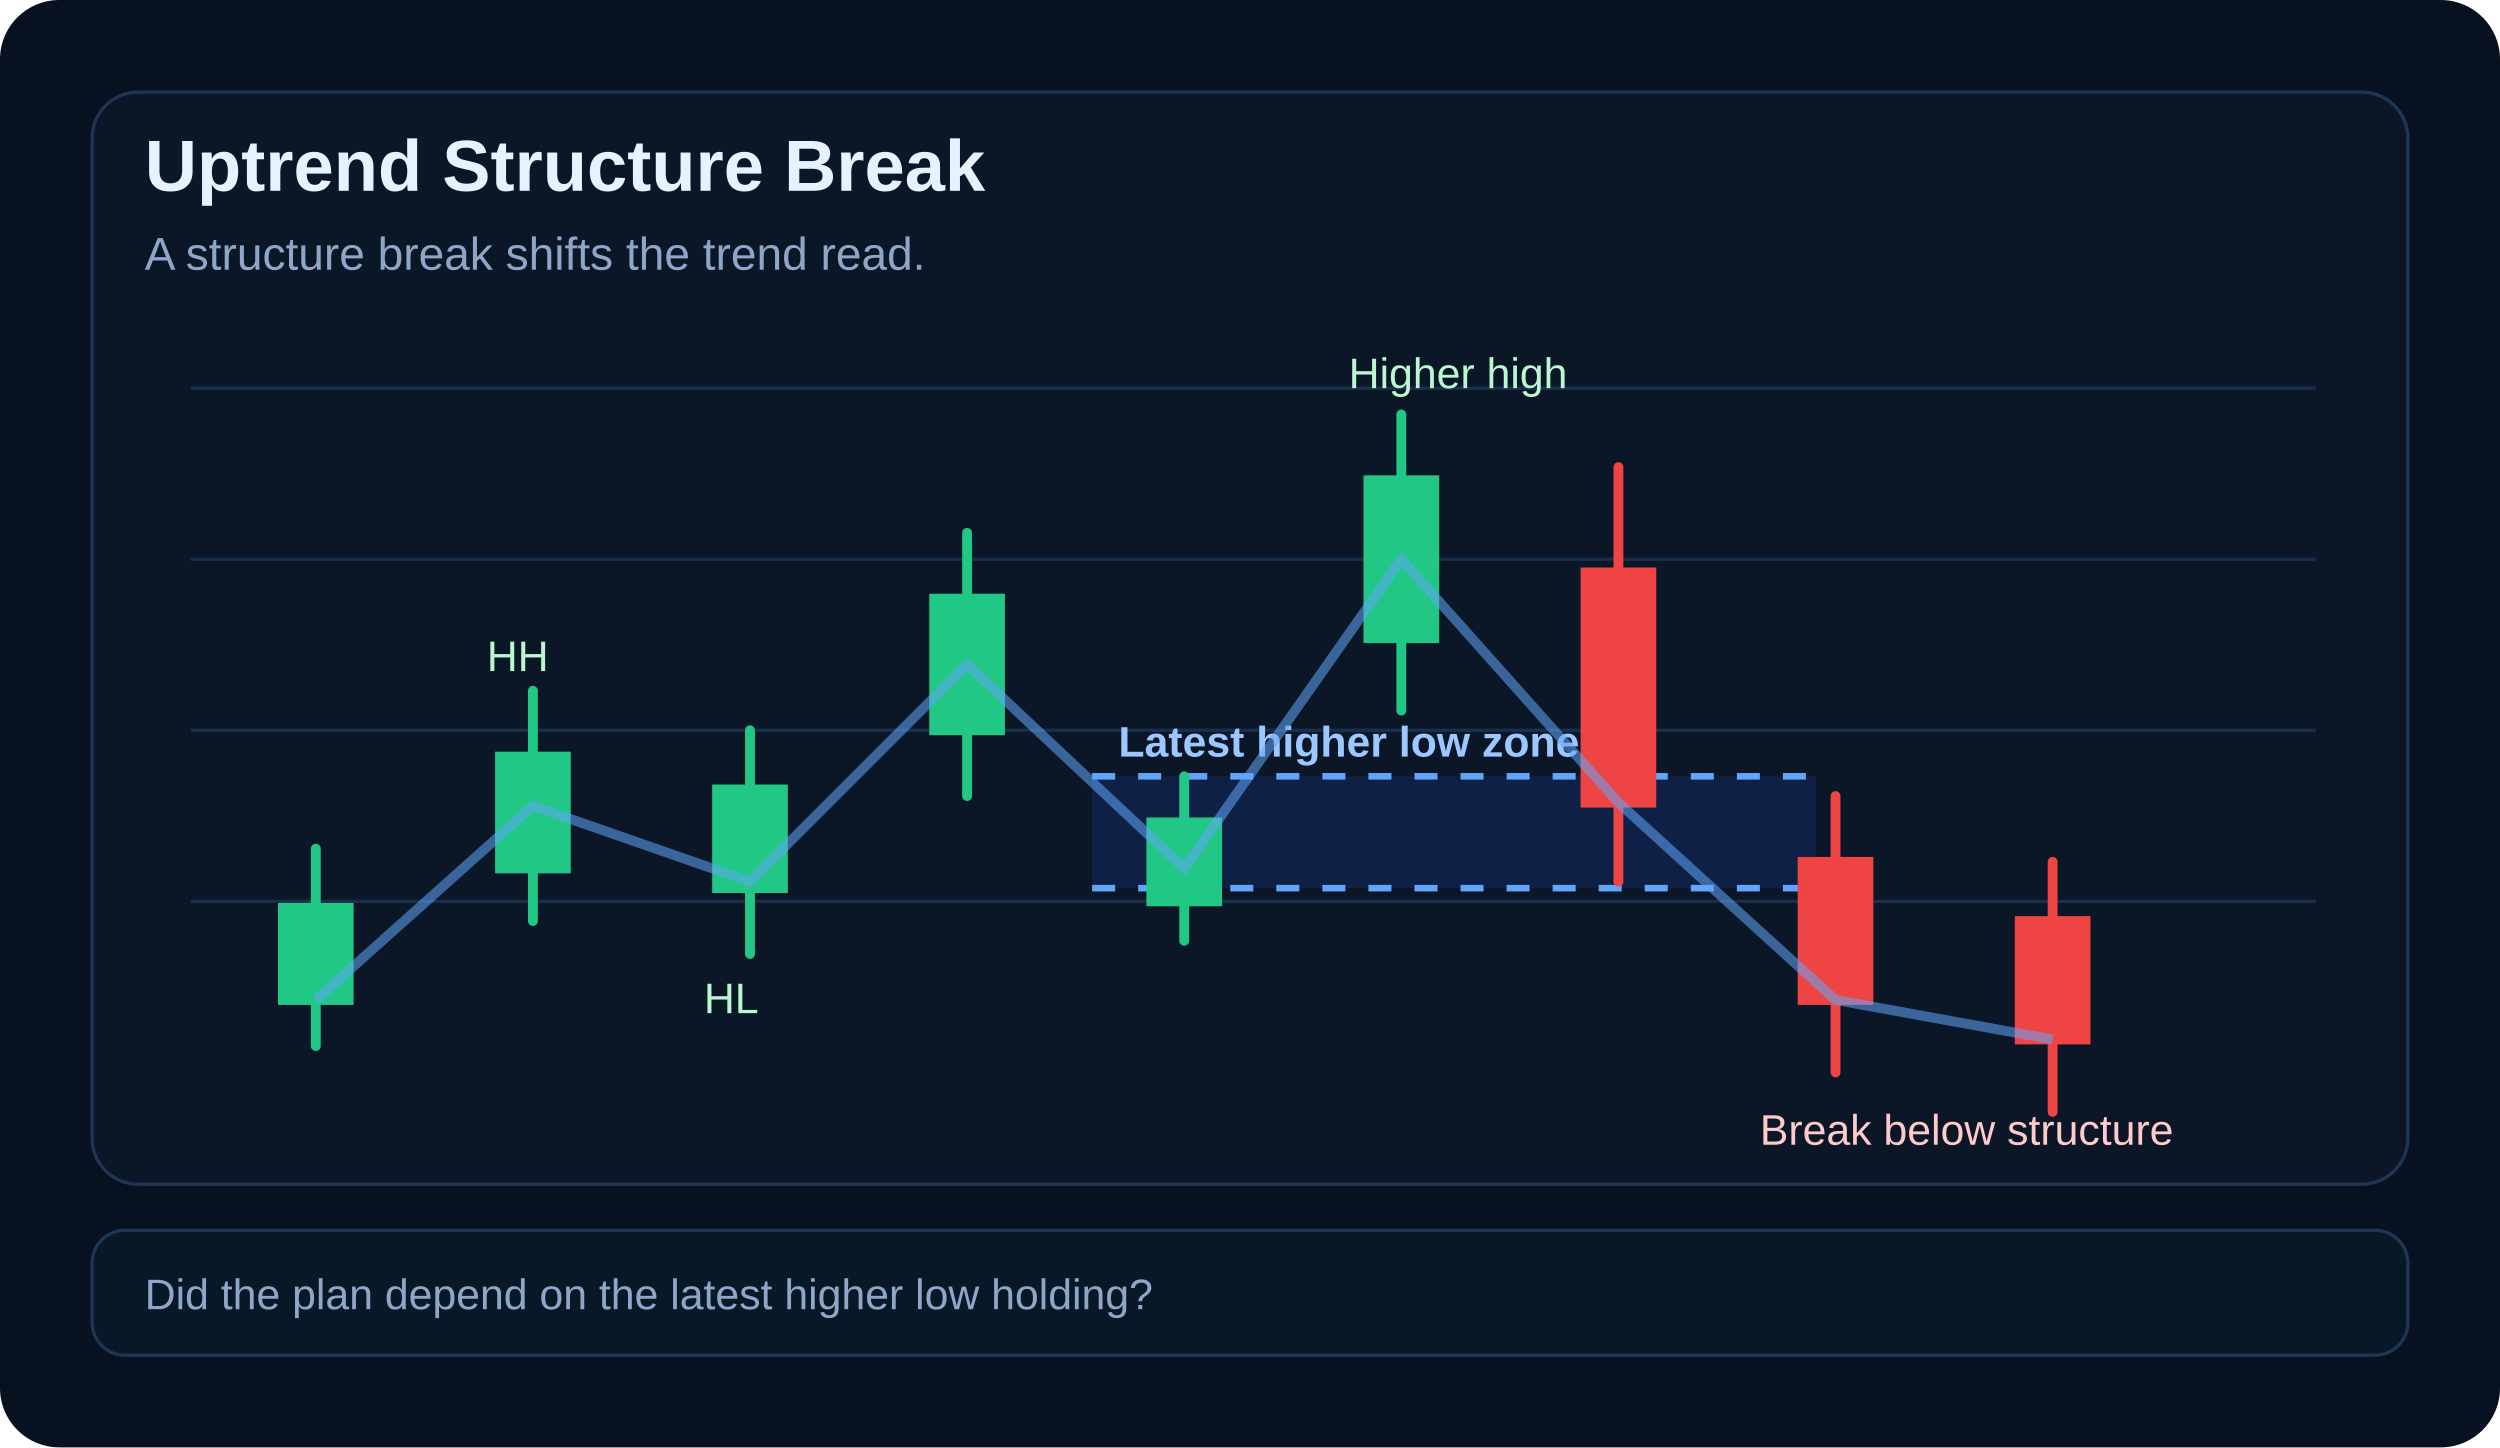
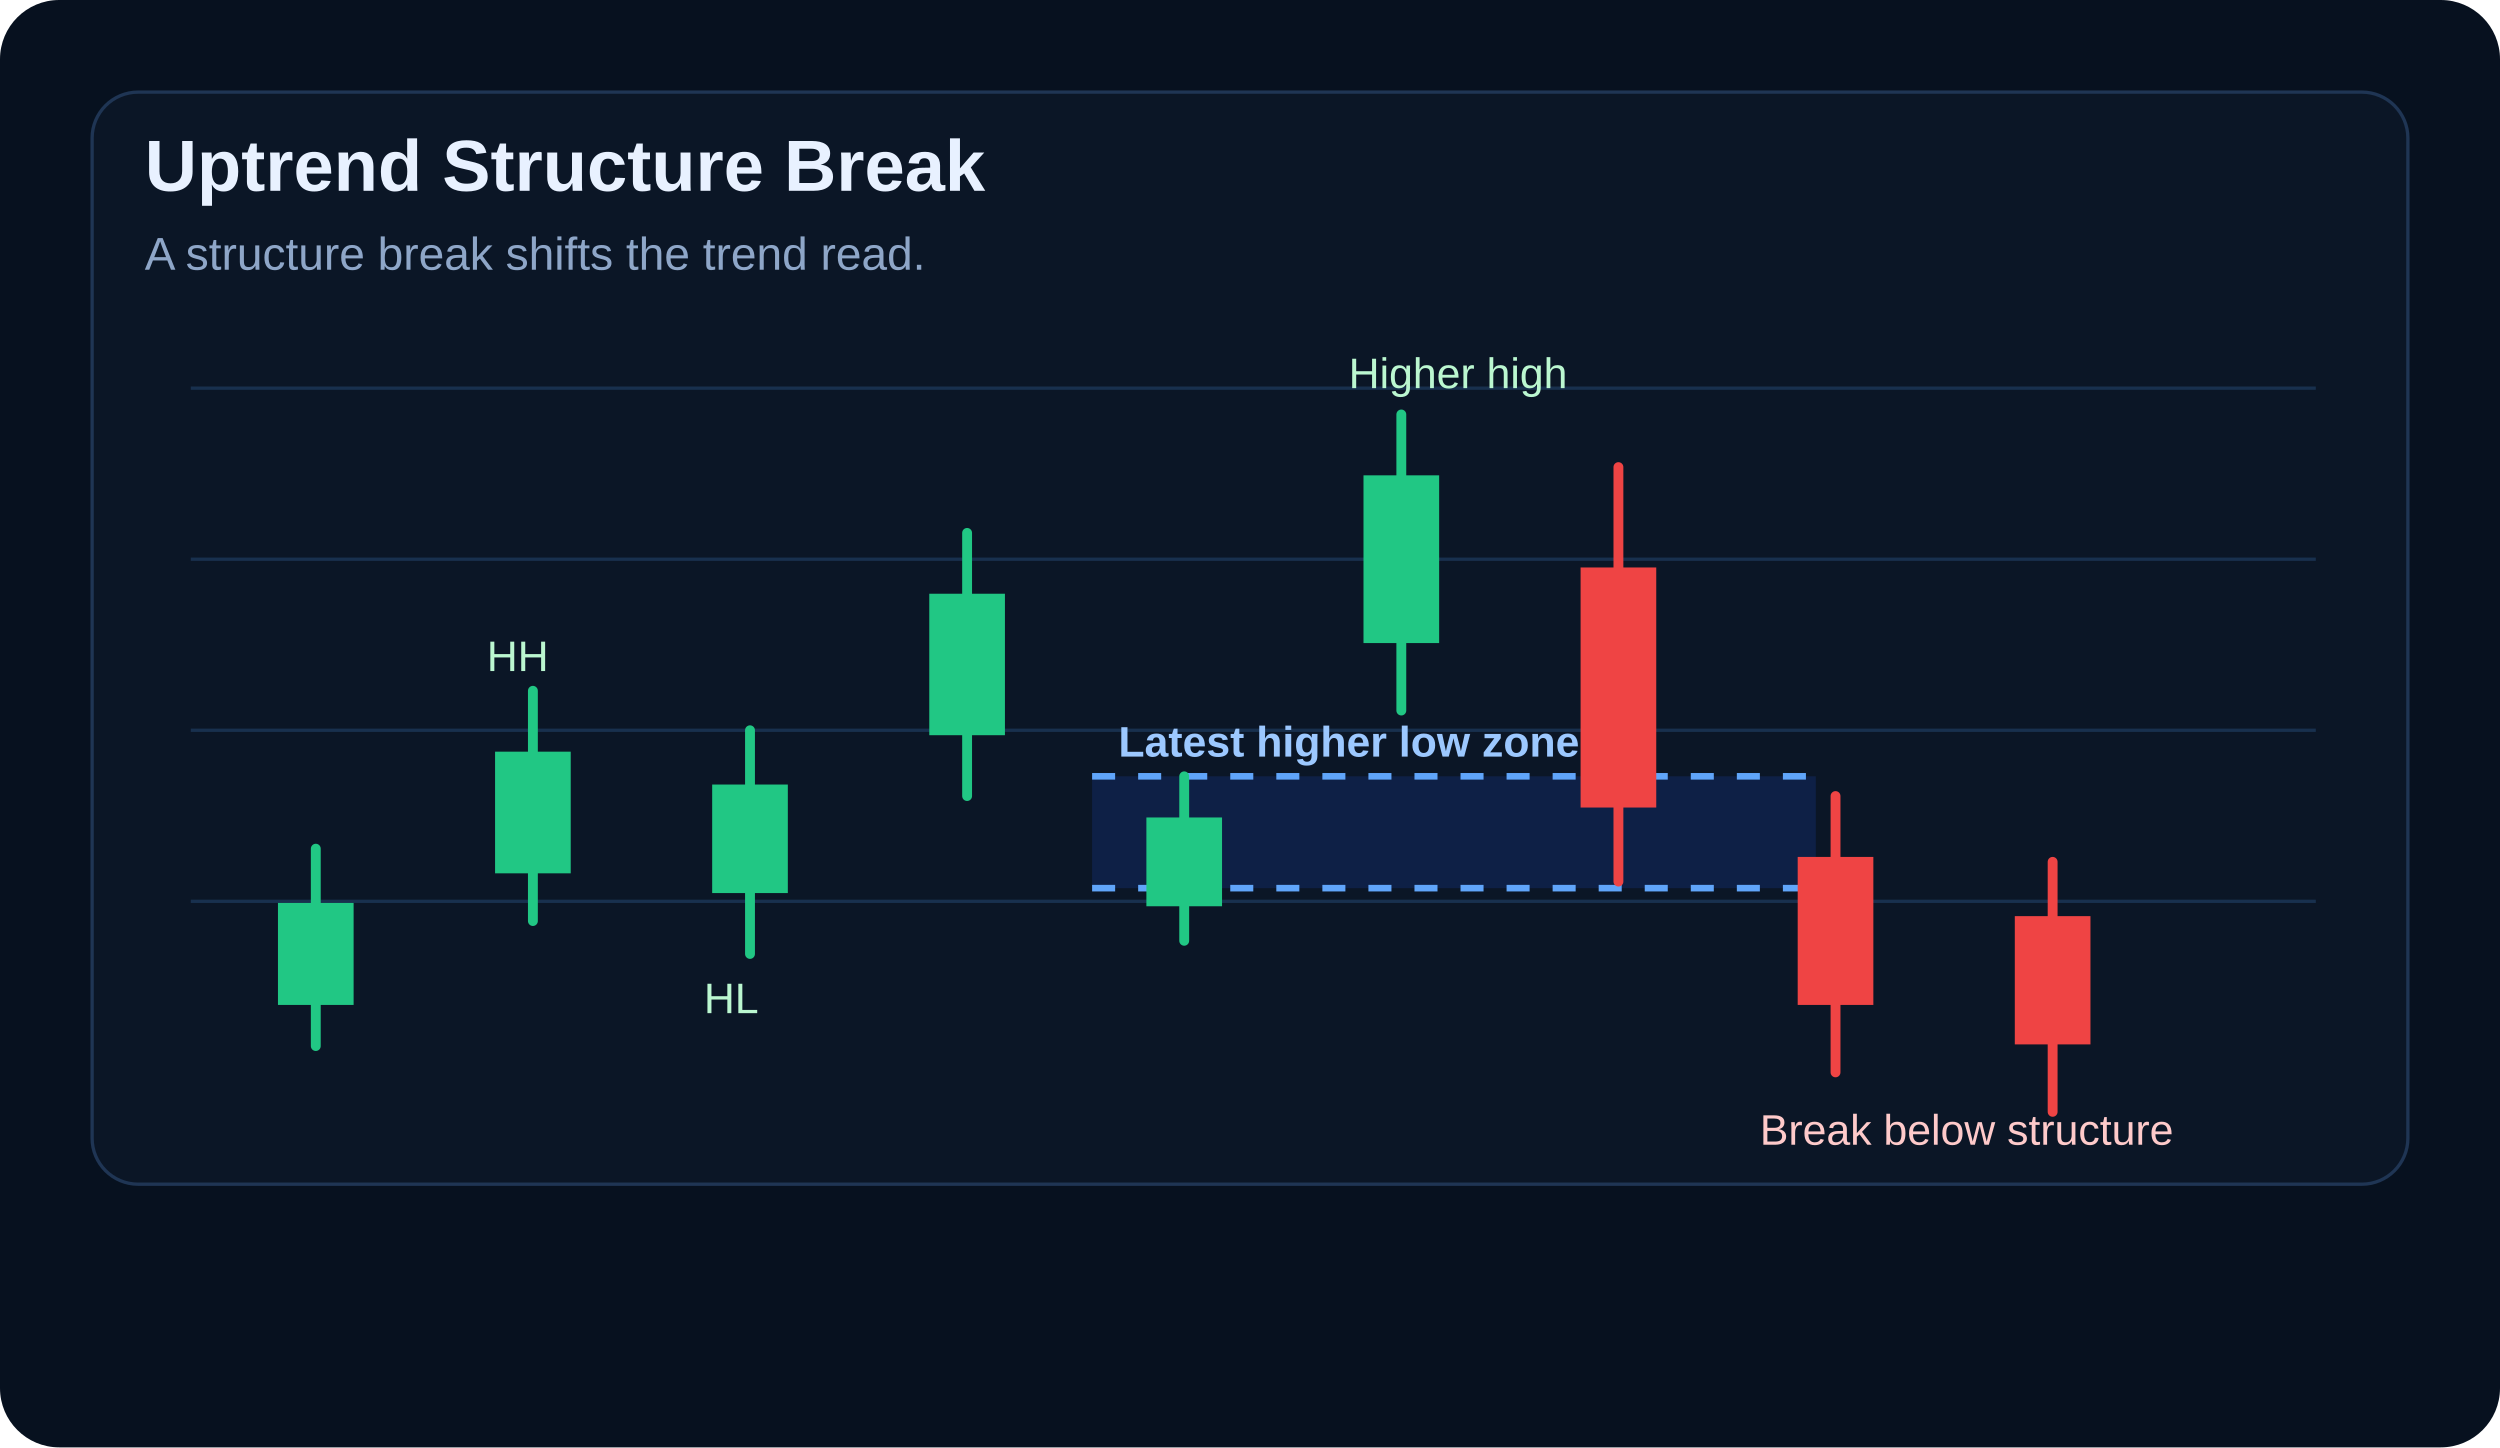
<svg xmlns="http://www.w3.org/2000/svg" viewBox="0 0 760 440" role="img" aria-labelledby="title desc">
  <rect width="760" height="440" rx="18" fill="#07111f" />
  <rect x="28" y="28" width="704" height="332" rx="14" fill="#0b1626" stroke="#1f3554" />
  <text x="44" y="58" fill="#e8f1ff" font-family="Arial, sans-serif" font-size="22" font-weight="700">Uptrend Structure Break</text>
  <text x="44" y="82" fill="#8ea6c8" font-family="Arial, sans-serif" font-size="14">A structure break shifts the trend read.</text>
  <g stroke="#18304e" stroke-width="1">
    <line x1="58" y1="118" x2="704" y2="118" />
    <line x1="58" y1="170" x2="704" y2="170" />
    <line x1="58" y1="222" x2="704" y2="222" />
    <line x1="58" y1="274" x2="704" y2="274" />
  </g>
  <rect x="332" y="236" width="220" height="34" fill="#1d4ed8" opacity=".18" />
  <line x1="332" y1="236" x2="552" y2="236" stroke="#60a5fa" stroke-width="2" stroke-dasharray="7 7" />
  <line x1="332" y1="270" x2="552" y2="270" stroke="#60a5fa" stroke-width="2" stroke-dasharray="7 7" />
  <text x="340" y="230" fill="#9cc8ff" font-family="Arial, sans-serif" font-size="13" font-weight="700">Latest higher low zone</text>
  <g stroke-linecap="round" stroke-width="3">
    <g stroke="#21c784" fill="#21c784">
      <line x1="96" y1="258" x2="96" y2="318" />
      <rect x="86" y="276" width="20" height="28" />
      <line x1="162" y1="210" x2="162" y2="280" />
      <rect x="152" y="230" width="20" height="34" />
      <line x1="228" y1="222" x2="228" y2="290" />
      <rect x="218" y="240" width="20" height="30" />
      <line x1="294" y1="162" x2="294" y2="242" />
      <rect x="284" y="182" width="20" height="40" />
      <line x1="360" y1="236" x2="360" y2="286" />
      <rect x="350" y="250" width="20" height="24" />
      <line x1="426" y1="126" x2="426" y2="216" />
      <rect x="416" y="146" width="20" height="48" />
    </g>
    <g stroke="#ef4444" fill="#ef4444">
      <line x1="492" y1="142" x2="492" y2="268" />
      <rect x="482" y="174" width="20" height="70" />
      <line x1="558" y1="242" x2="558" y2="326" />
      <rect x="548" y="262" width="20" height="42" />
      <line x1="624" y1="262" x2="624" y2="338" />
      <rect x="614" y="280" width="20" height="36" />
    </g>
  </g>
-   <path d="M96 304 L162 245 L228 268 L294 202 L360 264 L426 170 L492 244 L558 304 L624 316" fill="none" stroke="#60a5fa" stroke-width="3" opacity=".55" />
  <text x="148" y="204" fill="#bbf7d0" font-family="Arial, sans-serif" font-size="13">HH</text>
  <text x="214" y="308" fill="#bbf7d0" font-family="Arial, sans-serif" font-size="13">HL</text>
  <text x="410" y="118" fill="#bbf7d0" font-family="Arial, sans-serif" font-size="13">Higher high</text>
  <text x="535" y="348" fill="#fecaca" font-family="Arial, sans-serif" font-size="13">Break below structure</text>
-   <rect x="28" y="374" width="704" height="38" rx="10" fill="#091827" stroke="#1f3554" />
-   <text x="44" y="398" fill="#8ea6c8" font-family="Arial, sans-serif" font-size="13">Did the plan depend on the latest higher low holding?</text>
</svg>
